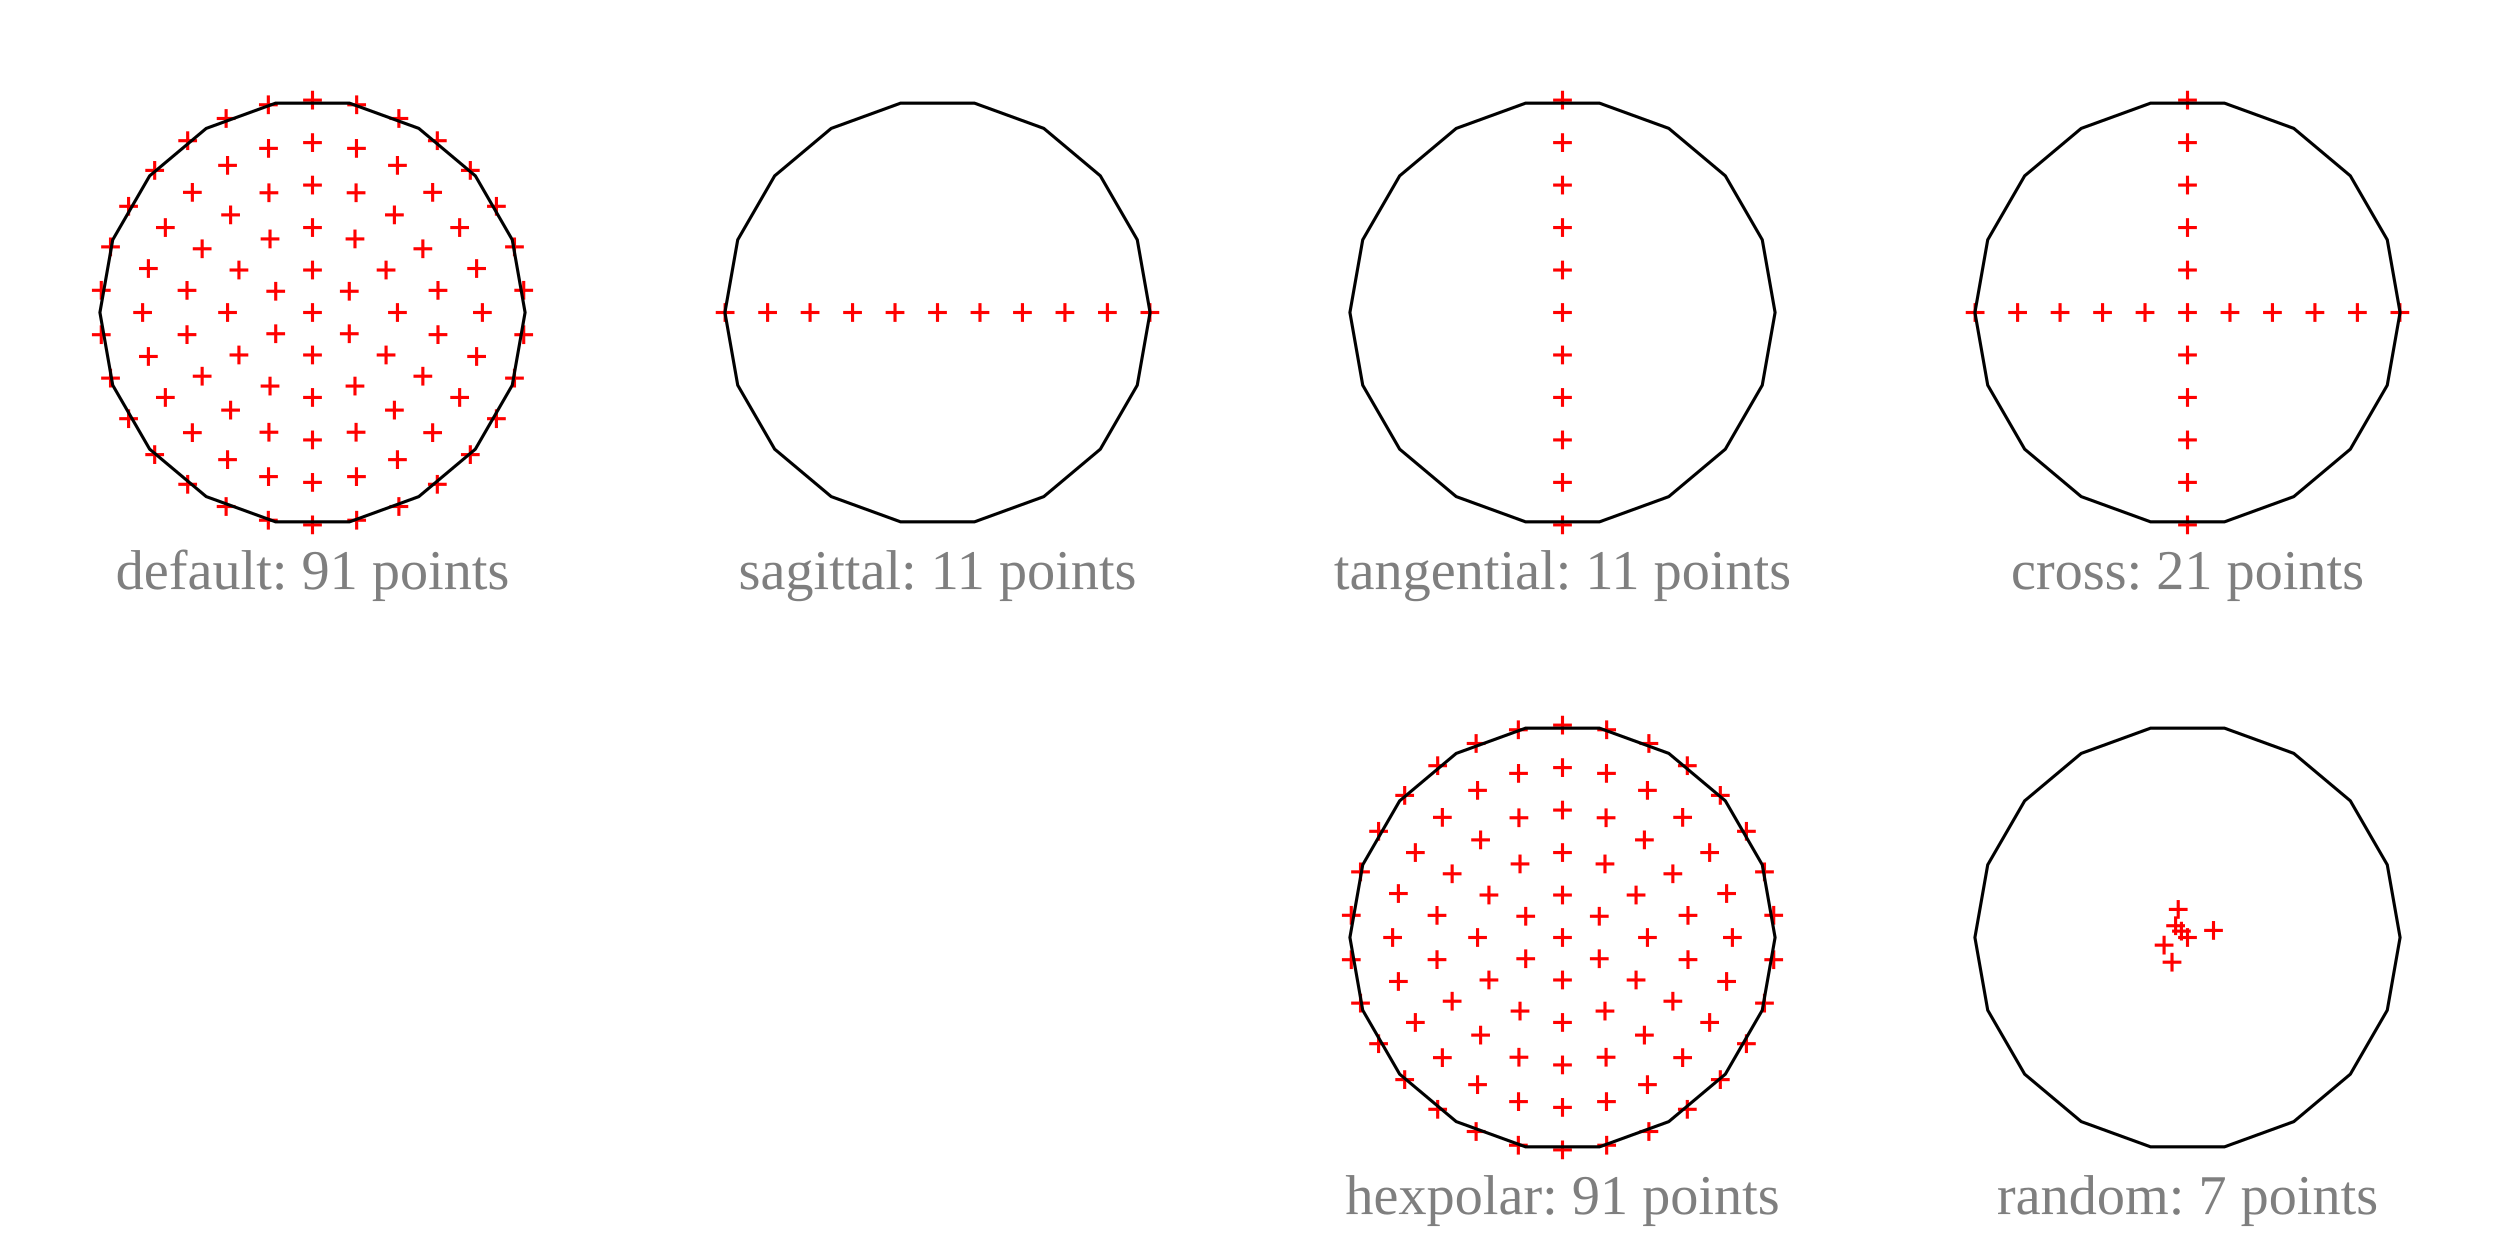
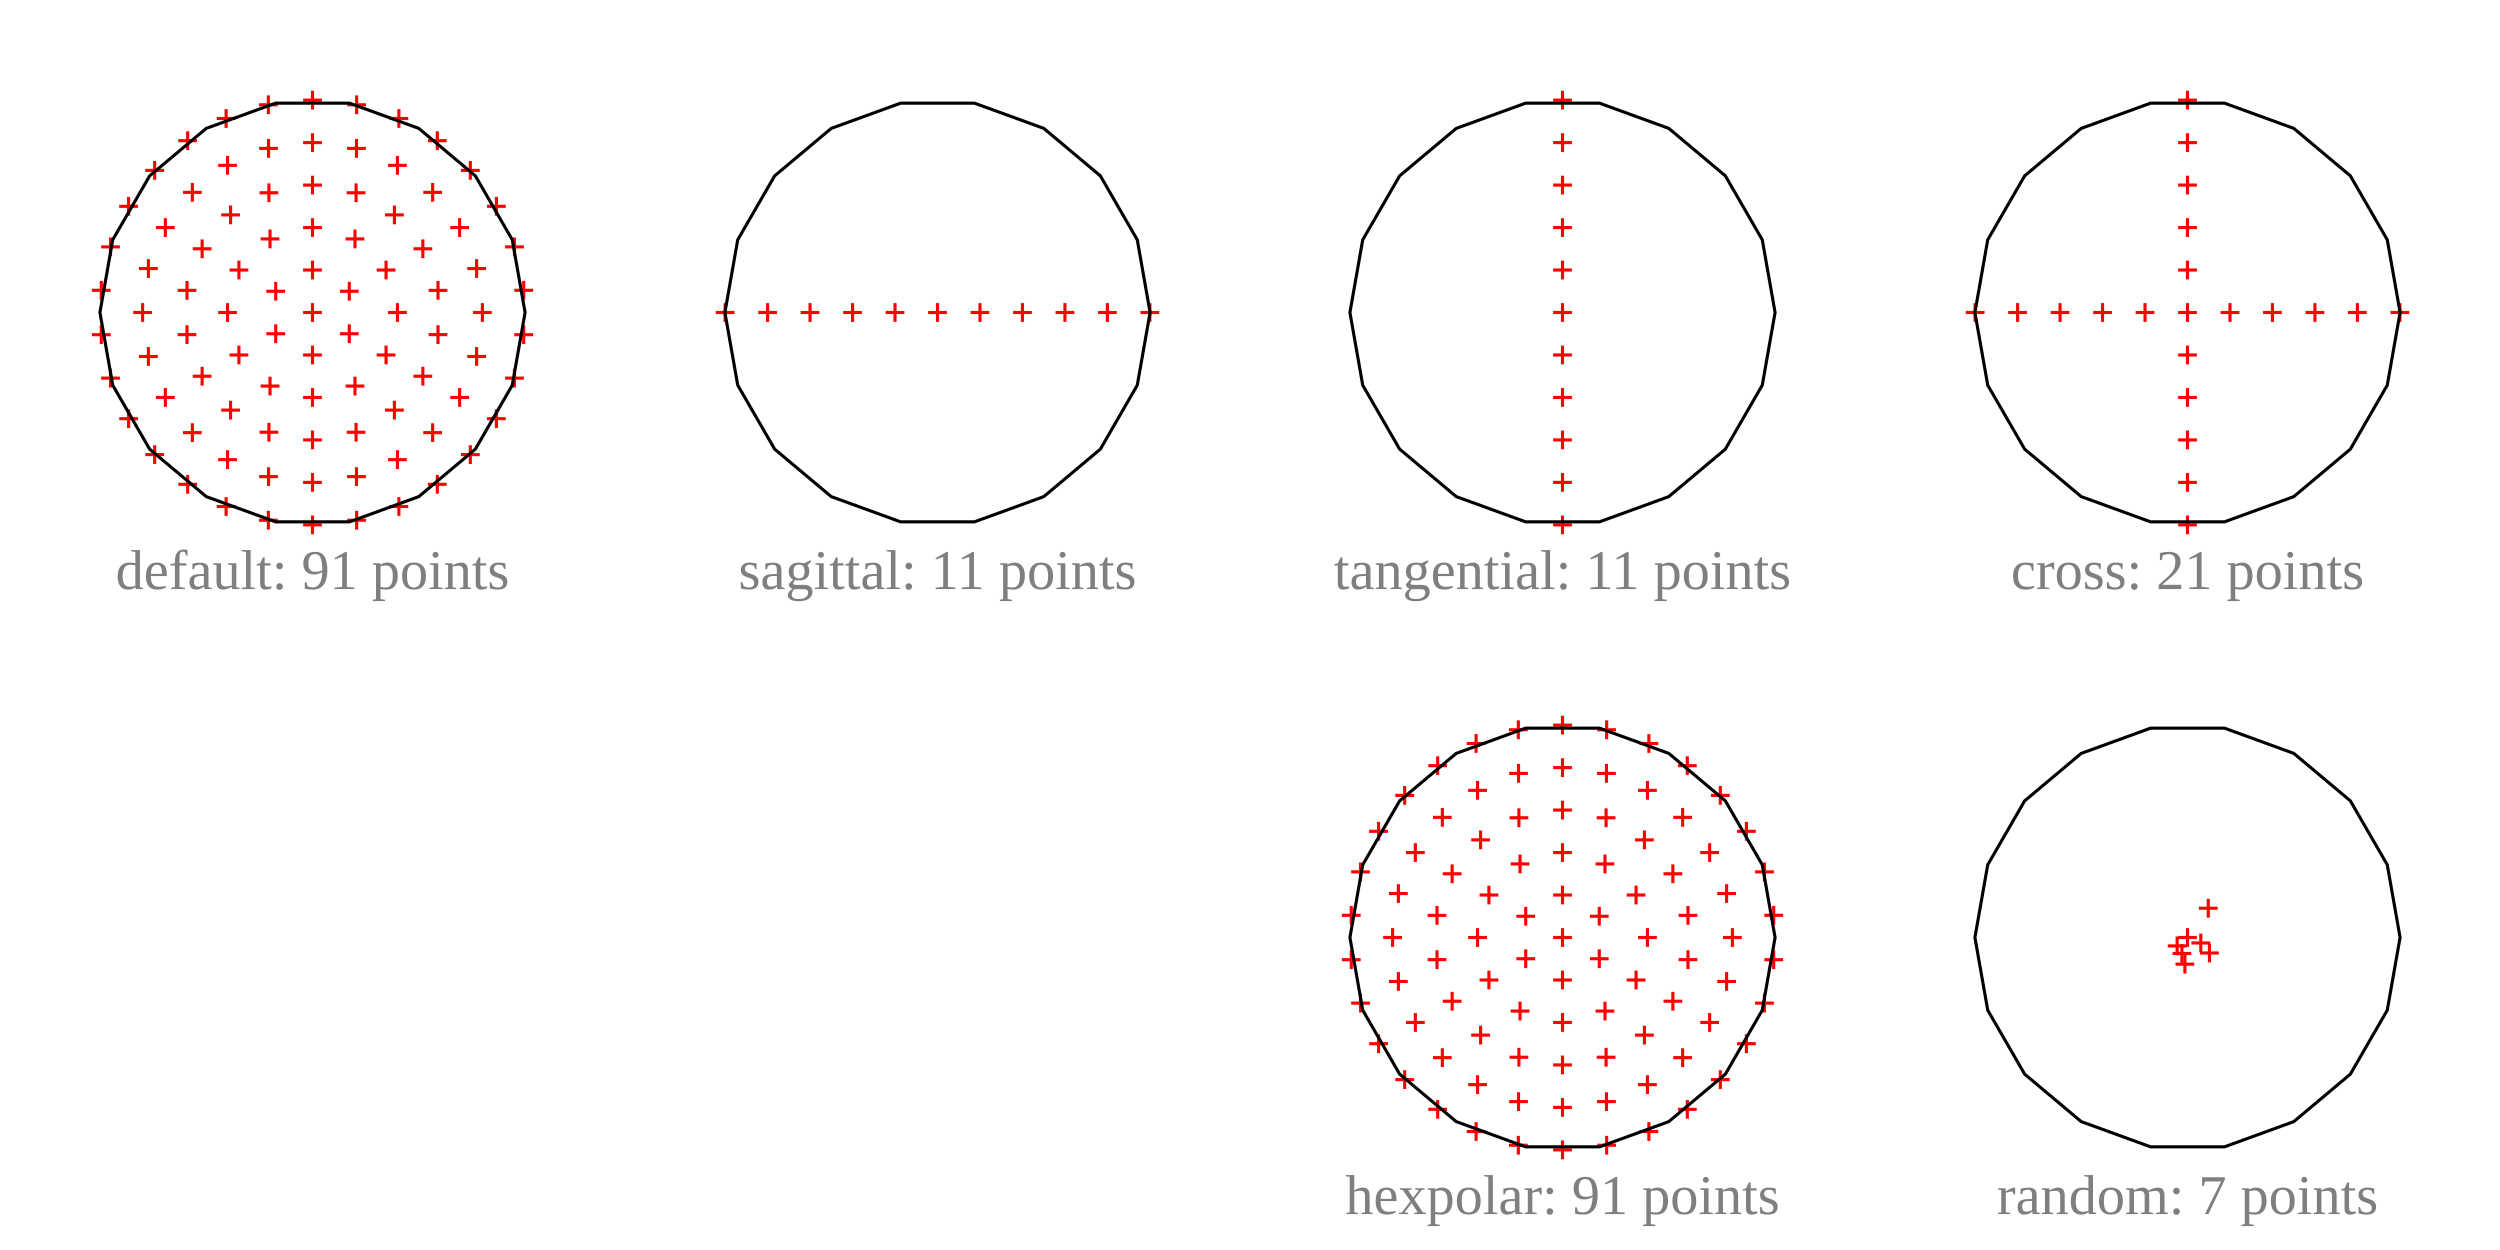
<svg xmlns="http://www.w3.org/2000/svg" xmlns:xlink="http://www.w3.org/1999/xlink" width="800px" height="400px" version="1.1">
  <rect x="0" y="0" width="800" height="400" fill="#ffffff" />
  <defs>
    <g id="dot">
      <line x1="1" y1="1" x2="0" y2="0" />
    </g>
    <g id="cross">
      <line x1="-3" y1="0" x2="3" y2="0" />
      <line x1="0" y1="-3" x2="0" y2="3" />
    </g>
    <g id="square">
      <line x1="-3" y1="-3" x2="-3" y2="3" />
      <line x1="-3" y1="3" x2="3" y2="3" />
      <line x1="3" y1="3" x2="3" y2="-3" />
      <line x1="3" y1="-3" x2="-3" y2="-3" />
    </g>
    <g id="round">
      <ellipse cx="0" cy="0" rx="3" ry="3" fill="none" />
    </g>
    <g id="triangle">
      <line x1="0" y1="-3" x2="-3" y2="3" />
      <line x1="-3" y1="3" x2="3" y2="3" />
      <line x1="0" y1="-3" x2="3" y2="3" />
    </g>
  </defs>
  <use x="100" y="100" xlink:href="#cross" stroke="#ff0000" />
  <use x="100" y="32.041" xlink:href="#cross" stroke="#ff0000" />
  <use x="114.13" y="33.526" xlink:href="#cross" stroke="#ff0000" />
  <use x="127.641" y="37.916" xlink:href="#cross" stroke="#ff0000" />
  <use x="139.945" y="45.02" xlink:href="#cross" stroke="#ff0000" />
  <use x="150.504" y="54.526" xlink:href="#cross" stroke="#ff0000" />
  <use x="158.854" y="66.02" xlink:href="#cross" stroke="#ff0000" />
  <use x="164.633" y="78.999" xlink:href="#cross" stroke="#ff0000" />
  <use x="167.587" y="92.896" xlink:href="#cross" stroke="#ff0000" />
  <use x="167.587" y="107.104" xlink:href="#cross" stroke="#ff0000" />
  <use x="164.633" y="121.001" xlink:href="#cross" stroke="#ff0000" />
  <use x="158.854" y="133.98" xlink:href="#cross" stroke="#ff0000" />
  <use x="150.504" y="145.474" xlink:href="#cross" stroke="#ff0000" />
  <use x="139.945" y="154.98" xlink:href="#cross" stroke="#ff0000" />
  <use x="127.641" y="162.084" xlink:href="#cross" stroke="#ff0000" />
  <use x="114.13" y="166.474" xlink:href="#cross" stroke="#ff0000" />
  <use x="100" y="167.959" xlink:href="#cross" stroke="#ff0000" />
  <use x="85.87" y="166.474" xlink:href="#cross" stroke="#ff0000" />
  <use x="72.359" y="162.084" xlink:href="#cross" stroke="#ff0000" />
  <use x="60.055" y="154.98" xlink:href="#cross" stroke="#ff0000" />
  <use x="49.496" y="145.474" xlink:href="#cross" stroke="#ff0000" />
  <use x="41.146" y="133.98" xlink:href="#cross" stroke="#ff0000" />
  <use x="35.367" y="121.001" xlink:href="#cross" stroke="#ff0000" />
  <use x="32.413" y="107.104" xlink:href="#cross" stroke="#ff0000" />
  <use x="32.413" y="92.896" xlink:href="#cross" stroke="#ff0000" />
  <use x="35.367" y="78.999" xlink:href="#cross" stroke="#ff0000" />
  <use x="41.146" y="66.02" xlink:href="#cross" stroke="#ff0000" />
  <use x="49.496" y="54.526" xlink:href="#cross" stroke="#ff0000" />
  <use x="60.055" y="45.02" xlink:href="#cross" stroke="#ff0000" />
  <use x="72.359" y="37.916" xlink:href="#cross" stroke="#ff0000" />
  <use x="85.87" y="33.526" xlink:href="#cross" stroke="#ff0000" />
  <use x="100" y="45.633" xlink:href="#cross" stroke="#ff0000" />
  <use x="114.071" y="47.485" xlink:href="#cross" stroke="#ff0000" />
  <use x="127.184" y="52.916" xlink:href="#cross" stroke="#ff0000" />
  <use x="138.444" y="61.556" xlink:href="#cross" stroke="#ff0000" />
  <use x="147.084" y="72.816" xlink:href="#cross" stroke="#ff0000" />
  <use x="152.515" y="85.929" xlink:href="#cross" stroke="#ff0000" />
  <use x="154.367" y="100" xlink:href="#cross" stroke="#ff0000" />
  <use x="152.515" y="114.071" xlink:href="#cross" stroke="#ff0000" />
  <use x="147.084" y="127.184" xlink:href="#cross" stroke="#ff0000" />
  <use x="138.444" y="138.444" xlink:href="#cross" stroke="#ff0000" />
  <use x="127.184" y="147.084" xlink:href="#cross" stroke="#ff0000" />
  <use x="114.071" y="152.515" xlink:href="#cross" stroke="#ff0000" />
  <use x="100" y="154.367" xlink:href="#cross" stroke="#ff0000" />
  <use x="85.929" y="152.515" xlink:href="#cross" stroke="#ff0000" />
  <use x="72.816" y="147.084" xlink:href="#cross" stroke="#ff0000" />
  <use x="61.556" y="138.444" xlink:href="#cross" stroke="#ff0000" />
  <use x="52.916" y="127.184" xlink:href="#cross" stroke="#ff0000" />
  <use x="47.485" y="114.071" xlink:href="#cross" stroke="#ff0000" />
  <use x="45.633" y="100" xlink:href="#cross" stroke="#ff0000" />
  <use x="47.485" y="85.929" xlink:href="#cross" stroke="#ff0000" />
  <use x="52.916" y="72.816" xlink:href="#cross" stroke="#ff0000" />
  <use x="61.556" y="61.556" xlink:href="#cross" stroke="#ff0000" />
  <use x="72.816" y="52.916" xlink:href="#cross" stroke="#ff0000" />
  <use x="85.929" y="47.485" xlink:href="#cross" stroke="#ff0000" />
  <use x="100" y="59.224" xlink:href="#cross" stroke="#ff0000" />
  <use x="113.946" y="61.684" xlink:href="#cross" stroke="#ff0000" />
  <use x="126.21" y="68.764" xlink:href="#cross" stroke="#ff0000" />
  <use x="135.313" y="79.612" xlink:href="#cross" stroke="#ff0000" />
  <use x="140.156" y="92.919" xlink:href="#cross" stroke="#ff0000" />
  <use x="140.156" y="107.081" xlink:href="#cross" stroke="#ff0000" />
  <use x="135.313" y="120.388" xlink:href="#cross" stroke="#ff0000" />
  <use x="126.21" y="131.236" xlink:href="#cross" stroke="#ff0000" />
  <use x="113.946" y="138.316" xlink:href="#cross" stroke="#ff0000" />
  <use x="100" y="140.776" xlink:href="#cross" stroke="#ff0000" />
  <use x="86.054" y="138.316" xlink:href="#cross" stroke="#ff0000" />
  <use x="73.79" y="131.236" xlink:href="#cross" stroke="#ff0000" />
  <use x="64.687" y="120.388" xlink:href="#cross" stroke="#ff0000" />
  <use x="59.844" y="107.081" xlink:href="#cross" stroke="#ff0000" />
  <use x="59.844" y="92.919" xlink:href="#cross" stroke="#ff0000" />
  <use x="64.687" y="79.612" xlink:href="#cross" stroke="#ff0000" />
  <use x="73.79" y="68.764" xlink:href="#cross" stroke="#ff0000" />
  <use x="86.054" y="61.684" xlink:href="#cross" stroke="#ff0000" />
  <use x="100" y="72.816" xlink:href="#cross" stroke="#ff0000" />
  <use x="113.592" y="76.458" xlink:href="#cross" stroke="#ff0000" />
  <use x="123.542" y="86.408" xlink:href="#cross" stroke="#ff0000" />
  <use x="127.184" y="100" xlink:href="#cross" stroke="#ff0000" />
  <use x="123.542" y="113.592" xlink:href="#cross" stroke="#ff0000" />
  <use x="113.592" y="123.542" xlink:href="#cross" stroke="#ff0000" />
  <use x="100" y="127.184" xlink:href="#cross" stroke="#ff0000" />
  <use x="86.408" y="123.542" xlink:href="#cross" stroke="#ff0000" />
  <use x="76.458" y="113.592" xlink:href="#cross" stroke="#ff0000" />
  <use x="72.816" y="100" xlink:href="#cross" stroke="#ff0000" />
  <use x="76.458" y="86.408" xlink:href="#cross" stroke="#ff0000" />
  <use x="86.408" y="76.458" xlink:href="#cross" stroke="#ff0000" />
  <use x="100" y="86.408" xlink:href="#cross" stroke="#ff0000" />
  <use x="111.771" y="93.204" xlink:href="#cross" stroke="#ff0000" />
  <use x="111.771" y="106.796" xlink:href="#cross" stroke="#ff0000" />
  <use x="100" y="113.592" xlink:href="#cross" stroke="#ff0000" />
  <use x="88.229" y="106.796" xlink:href="#cross" stroke="#ff0000" />
  <use x="88.229" y="93.204" xlink:href="#cross" stroke="#ff0000" />
  <polygon fill="none" stroke="#000000" points="168.027,100 163.925,76.733 152.112,56.273 134.014,41.087 111.813,33.006 88.187,33.006 65.986,41.087 47.888,56.273 36.075,76.733 31.973,100 36.075,123.267 47.888,143.727 65.986,158.913 88.187,166.994 111.813,166.994 134.014,158.913 152.112,143.727 163.925,123.267 " />
  <text style="font-size:18;text-align:center;text-anchor:middle;" x="100" y="188.506" fill="#7f7f7f">default: 91 points</text>
  <use x="300" y="100" xlink:href="#cross" stroke="#ff0000" />
  <use x="367.959" y="100" xlink:href="#cross" stroke="#ff0000" />
  <use x="232.041" y="100" xlink:href="#cross" stroke="#ff0000" />
  <use x="354.367" y="100" xlink:href="#cross" stroke="#ff0000" />
  <use x="245.633" y="100" xlink:href="#cross" stroke="#ff0000" />
  <use x="340.776" y="100" xlink:href="#cross" stroke="#ff0000" />
  <use x="259.224" y="100" xlink:href="#cross" stroke="#ff0000" />
  <use x="327.184" y="100" xlink:href="#cross" stroke="#ff0000" />
  <use x="272.816" y="100" xlink:href="#cross" stroke="#ff0000" />
  <use x="313.592" y="100" xlink:href="#cross" stroke="#ff0000" />
  <use x="286.408" y="100" xlink:href="#cross" stroke="#ff0000" />
  <polygon fill="none" stroke="#000000" points="368.027,100 363.925,76.733 352.112,56.273 334.014,41.087 311.813,33.006 288.187,33.006 265.986,41.087 247.888,56.273 236.075,76.733 231.973,100 236.075,123.267 247.888,143.727 265.986,158.913 288.187,166.994 311.813,166.994 334.014,158.913 352.112,143.727 363.925,123.267 " />
  <text style="font-size:18;text-align:center;text-anchor:middle;" x="300" y="188.506" fill="#7f7f7f">sagittal: 11 points</text>
  <use x="500" y="100" xlink:href="#cross" stroke="#ff0000" />
  <use x="500" y="32.041" xlink:href="#cross" stroke="#ff0000" />
  <use x="500" y="167.959" xlink:href="#cross" stroke="#ff0000" />
  <use x="500" y="45.633" xlink:href="#cross" stroke="#ff0000" />
  <use x="500" y="154.367" xlink:href="#cross" stroke="#ff0000" />
  <use x="500" y="59.224" xlink:href="#cross" stroke="#ff0000" />
  <use x="500" y="140.776" xlink:href="#cross" stroke="#ff0000" />
  <use x="500" y="72.816" xlink:href="#cross" stroke="#ff0000" />
  <use x="500" y="127.184" xlink:href="#cross" stroke="#ff0000" />
  <use x="500" y="86.408" xlink:href="#cross" stroke="#ff0000" />
  <use x="500" y="113.592" xlink:href="#cross" stroke="#ff0000" />
  <polygon fill="none" stroke="#000000" points="568.027,100 563.925,76.733 552.112,56.273 534.014,41.087 511.813,33.006 488.187,33.006 465.986,41.087 447.888,56.273 436.075,76.733 431.973,100 436.075,123.267 447.888,143.727 465.986,158.913 488.187,166.994 511.813,166.994 534.014,158.913 552.112,143.727 563.925,123.267 " />
  <text style="font-size:18;text-align:center;text-anchor:middle;" x="500" y="188.506" fill="#7f7f7f">tangential: 11 points</text>
  <use x="700" y="100" xlink:href="#cross" stroke="#ff0000" />
  <use x="700" y="32.041" xlink:href="#cross" stroke="#ff0000" />
  <use x="767.959" y="100" xlink:href="#cross" stroke="#ff0000" />
  <use x="700" y="167.959" xlink:href="#cross" stroke="#ff0000" />
  <use x="632.041" y="100" xlink:href="#cross" stroke="#ff0000" />
  <use x="700" y="45.633" xlink:href="#cross" stroke="#ff0000" />
  <use x="754.367" y="100" xlink:href="#cross" stroke="#ff0000" />
  <use x="700" y="154.367" xlink:href="#cross" stroke="#ff0000" />
  <use x="645.633" y="100" xlink:href="#cross" stroke="#ff0000" />
  <use x="700" y="59.224" xlink:href="#cross" stroke="#ff0000" />
  <use x="740.776" y="100" xlink:href="#cross" stroke="#ff0000" />
  <use x="700" y="140.776" xlink:href="#cross" stroke="#ff0000" />
  <use x="659.224" y="100" xlink:href="#cross" stroke="#ff0000" />
  <use x="700" y="72.816" xlink:href="#cross" stroke="#ff0000" />
  <use x="727.184" y="100" xlink:href="#cross" stroke="#ff0000" />
  <use x="700" y="127.184" xlink:href="#cross" stroke="#ff0000" />
  <use x="672.816" y="100" xlink:href="#cross" stroke="#ff0000" />
  <use x="700" y="86.408" xlink:href="#cross" stroke="#ff0000" />
  <use x="713.592" y="100" xlink:href="#cross" stroke="#ff0000" />
  <use x="700" y="113.592" xlink:href="#cross" stroke="#ff0000" />
  <use x="686.408" y="100" xlink:href="#cross" stroke="#ff0000" />
  <polygon fill="none" stroke="#000000" points="768.027,100 763.925,76.733 752.112,56.273 734.014,41.087 711.813,33.006 688.187,33.006 665.986,41.087 647.888,56.273 636.075,76.733 631.973,100 636.075,123.267 647.888,143.727 665.986,158.913 688.187,166.994 711.813,166.994 734.014,158.913 752.112,143.727 763.925,123.267 " />
  <text style="font-size:18;text-align:center;text-anchor:middle;" x="700" y="188.506" fill="#7f7f7f">cross: 21 points</text>
  <use x="500" y="300" xlink:href="#cross" stroke="#ff0000" />
  <use x="500" y="232.041" xlink:href="#cross" stroke="#ff0000" />
  <use x="514.13" y="233.526" xlink:href="#cross" stroke="#ff0000" />
  <use x="527.641" y="237.916" xlink:href="#cross" stroke="#ff0000" />
  <use x="539.945" y="245.02" xlink:href="#cross" stroke="#ff0000" />
  <use x="550.504" y="254.526" xlink:href="#cross" stroke="#ff0000" />
  <use x="558.854" y="266.02" xlink:href="#cross" stroke="#ff0000" />
  <use x="564.633" y="278.999" xlink:href="#cross" stroke="#ff0000" />
  <use x="567.587" y="292.896" xlink:href="#cross" stroke="#ff0000" />
  <use x="567.587" y="307.104" xlink:href="#cross" stroke="#ff0000" />
  <use x="564.633" y="321.001" xlink:href="#cross" stroke="#ff0000" />
  <use x="558.854" y="333.98" xlink:href="#cross" stroke="#ff0000" />
  <use x="550.504" y="345.474" xlink:href="#cross" stroke="#ff0000" />
  <use x="539.945" y="354.98" xlink:href="#cross" stroke="#ff0000" />
  <use x="527.641" y="362.084" xlink:href="#cross" stroke="#ff0000" />
  <use x="514.13" y="366.474" xlink:href="#cross" stroke="#ff0000" />
  <use x="500" y="367.959" xlink:href="#cross" stroke="#ff0000" />
  <use x="485.87" y="366.474" xlink:href="#cross" stroke="#ff0000" />
  <use x="472.359" y="362.084" xlink:href="#cross" stroke="#ff0000" />
  <use x="460.055" y="354.98" xlink:href="#cross" stroke="#ff0000" />
  <use x="449.496" y="345.474" xlink:href="#cross" stroke="#ff0000" />
  <use x="441.146" y="333.98" xlink:href="#cross" stroke="#ff0000" />
  <use x="435.367" y="321.001" xlink:href="#cross" stroke="#ff0000" />
  <use x="432.413" y="307.104" xlink:href="#cross" stroke="#ff0000" />
  <use x="432.413" y="292.896" xlink:href="#cross" stroke="#ff0000" />
  <use x="435.367" y="278.999" xlink:href="#cross" stroke="#ff0000" />
  <use x="441.146" y="266.02" xlink:href="#cross" stroke="#ff0000" />
  <use x="449.496" y="254.526" xlink:href="#cross" stroke="#ff0000" />
  <use x="460.055" y="245.02" xlink:href="#cross" stroke="#ff0000" />
  <use x="472.359" y="237.916" xlink:href="#cross" stroke="#ff0000" />
  <use x="485.87" y="233.526" xlink:href="#cross" stroke="#ff0000" />
  <use x="500" y="245.633" xlink:href="#cross" stroke="#ff0000" />
  <use x="514.071" y="247.485" xlink:href="#cross" stroke="#ff0000" />
  <use x="527.184" y="252.916" xlink:href="#cross" stroke="#ff0000" />
  <use x="538.444" y="261.556" xlink:href="#cross" stroke="#ff0000" />
  <use x="547.084" y="272.816" xlink:href="#cross" stroke="#ff0000" />
  <use x="552.515" y="285.929" xlink:href="#cross" stroke="#ff0000" />
  <use x="554.367" y="300" xlink:href="#cross" stroke="#ff0000" />
  <use x="552.515" y="314.071" xlink:href="#cross" stroke="#ff0000" />
  <use x="547.084" y="327.184" xlink:href="#cross" stroke="#ff0000" />
  <use x="538.444" y="338.444" xlink:href="#cross" stroke="#ff0000" />
  <use x="527.184" y="347.084" xlink:href="#cross" stroke="#ff0000" />
  <use x="514.071" y="352.515" xlink:href="#cross" stroke="#ff0000" />
  <use x="500" y="354.367" xlink:href="#cross" stroke="#ff0000" />
  <use x="485.929" y="352.515" xlink:href="#cross" stroke="#ff0000" />
  <use x="472.816" y="347.084" xlink:href="#cross" stroke="#ff0000" />
  <use x="461.556" y="338.444" xlink:href="#cross" stroke="#ff0000" />
  <use x="452.916" y="327.184" xlink:href="#cross" stroke="#ff0000" />
  <use x="447.485" y="314.071" xlink:href="#cross" stroke="#ff0000" />
  <use x="445.633" y="300" xlink:href="#cross" stroke="#ff0000" />
  <use x="447.485" y="285.929" xlink:href="#cross" stroke="#ff0000" />
  <use x="452.916" y="272.816" xlink:href="#cross" stroke="#ff0000" />
  <use x="461.556" y="261.556" xlink:href="#cross" stroke="#ff0000" />
  <use x="472.816" y="252.916" xlink:href="#cross" stroke="#ff0000" />
  <use x="485.929" y="247.485" xlink:href="#cross" stroke="#ff0000" />
  <use x="500" y="259.224" xlink:href="#cross" stroke="#ff0000" />
  <use x="513.946" y="261.684" xlink:href="#cross" stroke="#ff0000" />
  <use x="526.21" y="268.764" xlink:href="#cross" stroke="#ff0000" />
  <use x="535.313" y="279.612" xlink:href="#cross" stroke="#ff0000" />
  <use x="540.156" y="292.919" xlink:href="#cross" stroke="#ff0000" />
  <use x="540.156" y="307.081" xlink:href="#cross" stroke="#ff0000" />
  <use x="535.313" y="320.388" xlink:href="#cross" stroke="#ff0000" />
  <use x="526.21" y="331.236" xlink:href="#cross" stroke="#ff0000" />
  <use x="513.946" y="338.316" xlink:href="#cross" stroke="#ff0000" />
  <use x="500" y="340.776" xlink:href="#cross" stroke="#ff0000" />
  <use x="486.054" y="338.316" xlink:href="#cross" stroke="#ff0000" />
  <use x="473.79" y="331.236" xlink:href="#cross" stroke="#ff0000" />
  <use x="464.687" y="320.388" xlink:href="#cross" stroke="#ff0000" />
  <use x="459.844" y="307.081" xlink:href="#cross" stroke="#ff0000" />
  <use x="459.844" y="292.919" xlink:href="#cross" stroke="#ff0000" />
  <use x="464.687" y="279.612" xlink:href="#cross" stroke="#ff0000" />
  <use x="473.79" y="268.764" xlink:href="#cross" stroke="#ff0000" />
  <use x="486.054" y="261.684" xlink:href="#cross" stroke="#ff0000" />
  <use x="500" y="272.816" xlink:href="#cross" stroke="#ff0000" />
  <use x="513.592" y="276.458" xlink:href="#cross" stroke="#ff0000" />
  <use x="523.542" y="286.408" xlink:href="#cross" stroke="#ff0000" />
  <use x="527.184" y="300" xlink:href="#cross" stroke="#ff0000" />
  <use x="523.542" y="313.592" xlink:href="#cross" stroke="#ff0000" />
  <use x="513.592" y="323.542" xlink:href="#cross" stroke="#ff0000" />
  <use x="500" y="327.184" xlink:href="#cross" stroke="#ff0000" />
  <use x="486.408" y="323.542" xlink:href="#cross" stroke="#ff0000" />
  <use x="476.458" y="313.592" xlink:href="#cross" stroke="#ff0000" />
  <use x="472.816" y="300" xlink:href="#cross" stroke="#ff0000" />
  <use x="476.458" y="286.408" xlink:href="#cross" stroke="#ff0000" />
  <use x="486.408" y="276.458" xlink:href="#cross" stroke="#ff0000" />
  <use x="500" y="286.408" xlink:href="#cross" stroke="#ff0000" />
  <use x="511.771" y="293.204" xlink:href="#cross" stroke="#ff0000" />
  <use x="511.771" y="306.796" xlink:href="#cross" stroke="#ff0000" />
  <use x="500" y="313.592" xlink:href="#cross" stroke="#ff0000" />
  <use x="488.229" y="306.796" xlink:href="#cross" stroke="#ff0000" />
  <use x="488.229" y="293.204" xlink:href="#cross" stroke="#ff0000" />
  <polygon fill="none" stroke="#000000" points="568.027,300 563.925,276.733 552.112,256.273 534.014,241.087 511.813,233.006 488.187,233.006 465.986,241.087 447.888,256.273 436.075,276.733 431.973,300 436.075,323.267 447.888,343.727 465.986,358.913 488.187,366.994 511.813,366.994 534.014,358.913 552.112,343.727 563.925,323.267 " />
  <text style="font-size:18;text-align:center;text-anchor:middle;" x="500" y="388.506" fill="#7f7f7f">hexpolar: 91 points</text>
  <use x="700" y="300" xlink:href="#cross" stroke="#ff0000" />
-   <use x="697.03" y="291.016" xlink:href="#cross" stroke="#ff0000" />
-   <use x="708.322" y="297.735" xlink:href="#cross" stroke="#ff0000" />
-   <use x="696.195" y="296.232" xlink:href="#cross" stroke="#ff0000" />
-   <use x="695.046" y="307.902" xlink:href="#cross" stroke="#ff0000" />
-   <use x="698.058" y="297.96" xlink:href="#cross" stroke="#ff0000" />
-   <use x="692.509" y="302.444" xlink:href="#cross" stroke="#ff0000" />
+   <use x="706.645" y="290.631" xlink:href="#cross" stroke="#ff0000" />
+   <use x="707.016" y="304.954" xlink:href="#cross" stroke="#ff0000" />
+   <use x="704.255" y="301.745" xlink:href="#cross" stroke="#ff0000" />
+   <use x="699.168" y="308.53" xlink:href="#cross" stroke="#ff0000" />
+   <use x="698.21" y="305.105" xlink:href="#cross" stroke="#ff0000" />
+   <use x="696.691" y="302.692" xlink:href="#cross" stroke="#ff0000" />
  <polygon fill="none" stroke="#000000" points="768.027,300 763.925,276.733 752.112,256.273 734.014,241.087 711.813,233.006 688.187,233.006 665.986,241.087 647.888,256.273 636.075,276.733 631.973,300 636.075,323.267 647.888,343.727 665.986,358.913 688.187,366.994 711.813,366.994 734.014,358.913 752.112,343.727 763.925,323.267 " />
  <text style="font-size:18;text-align:center;text-anchor:middle;" x="700" y="388.506" fill="#7f7f7f">random: 7 points</text>
</svg>
